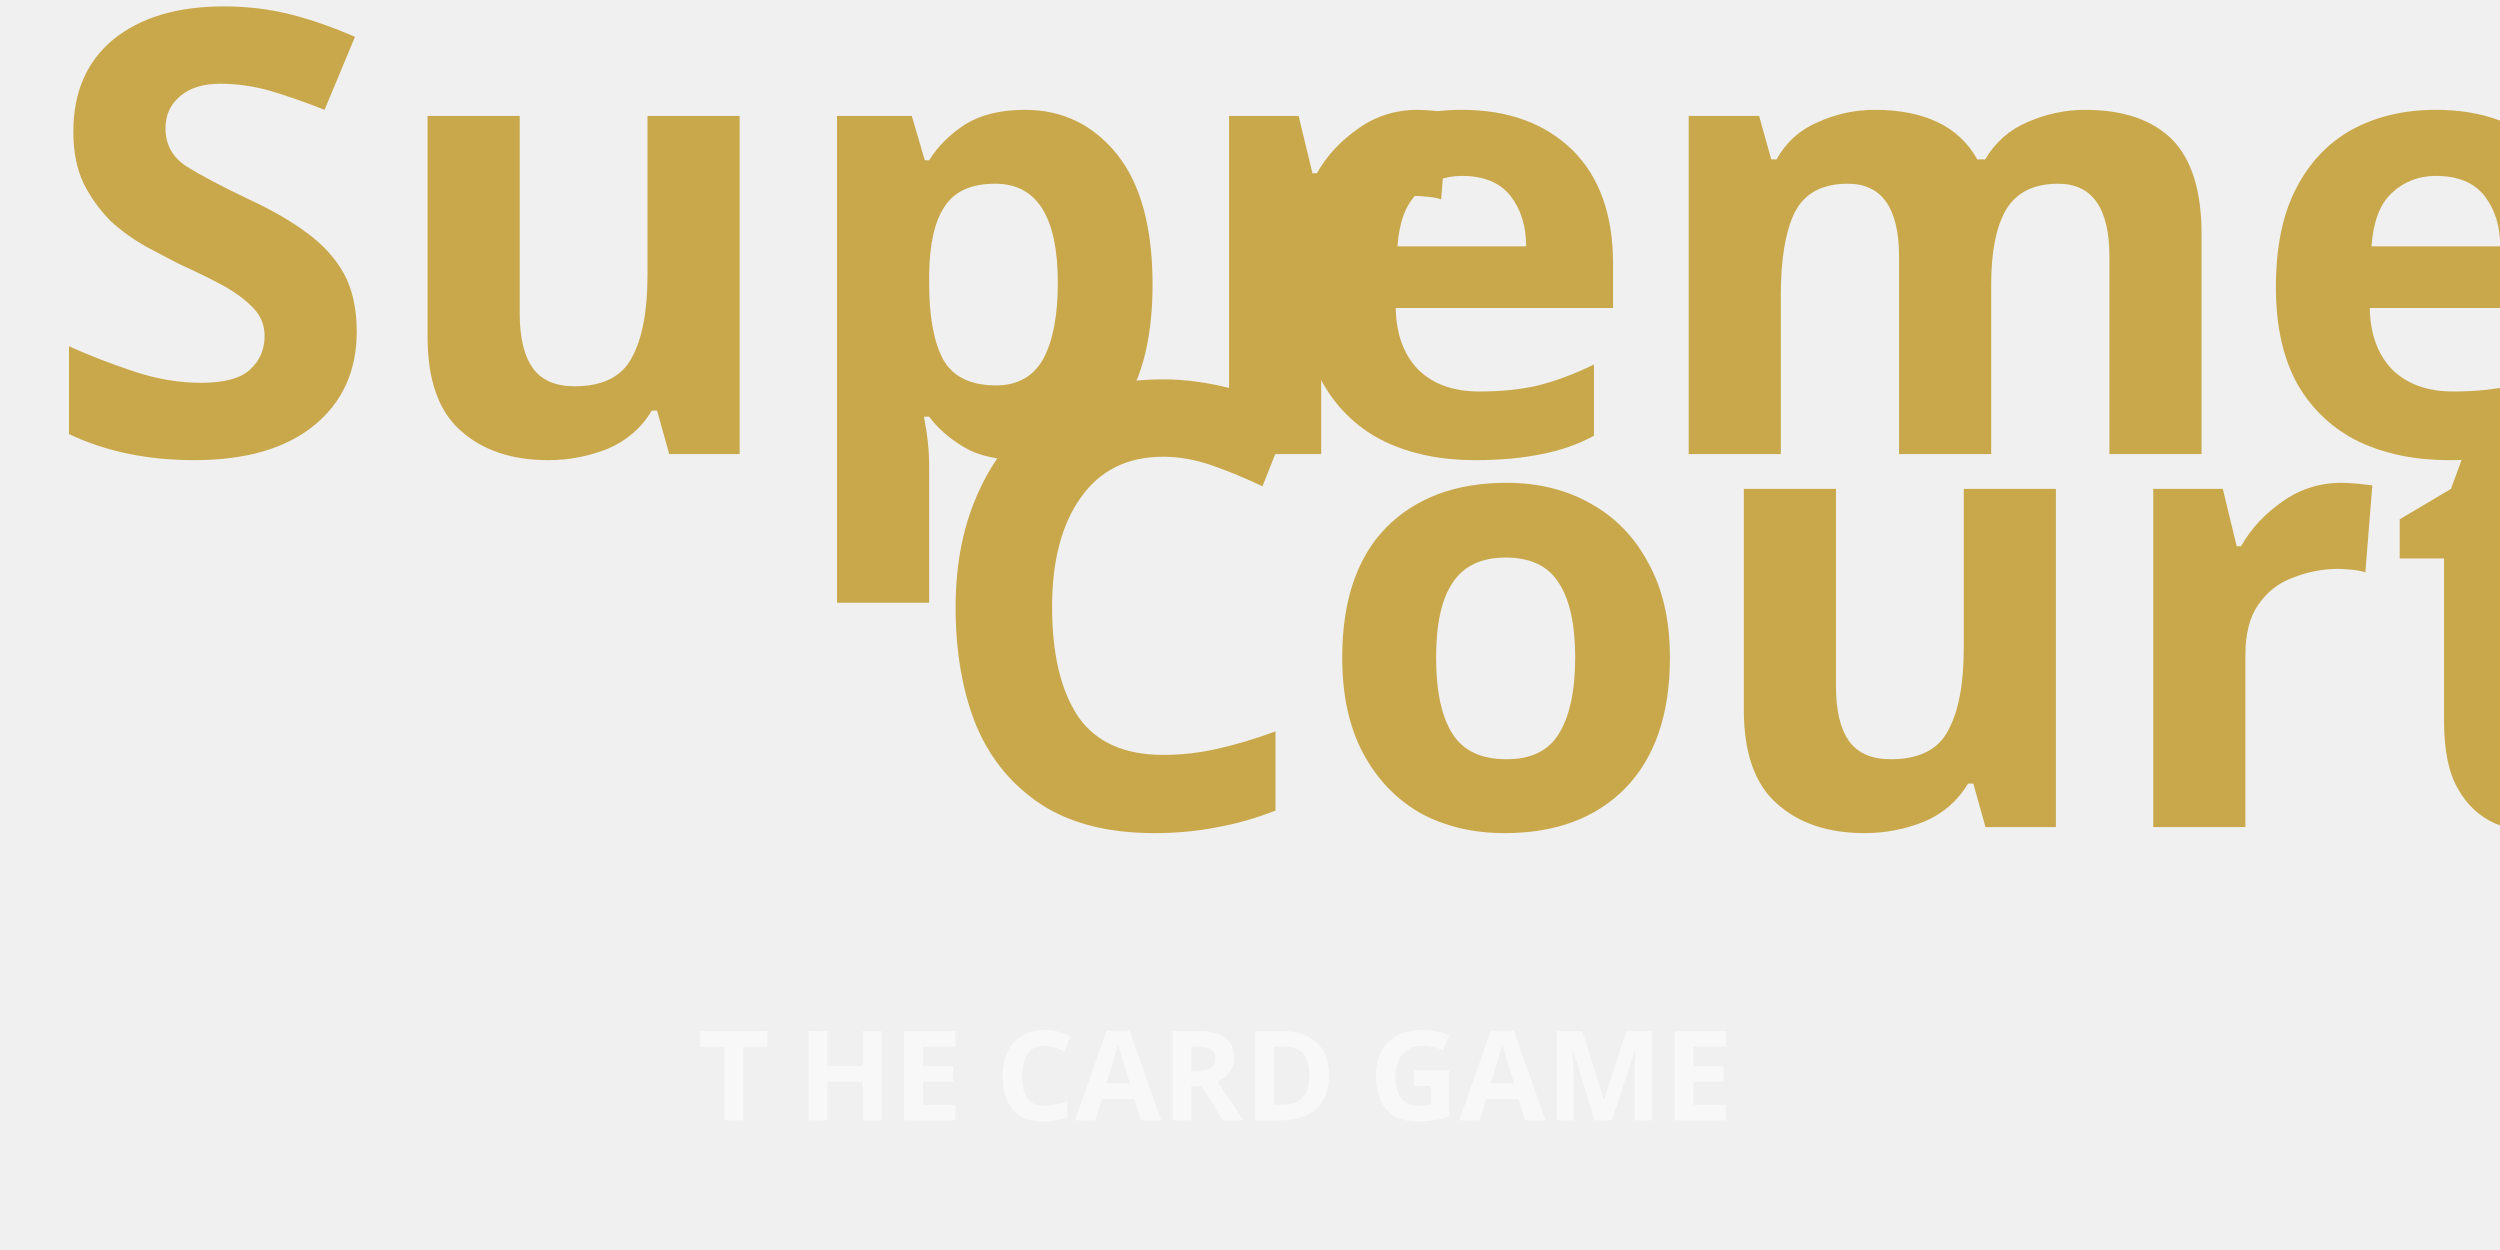
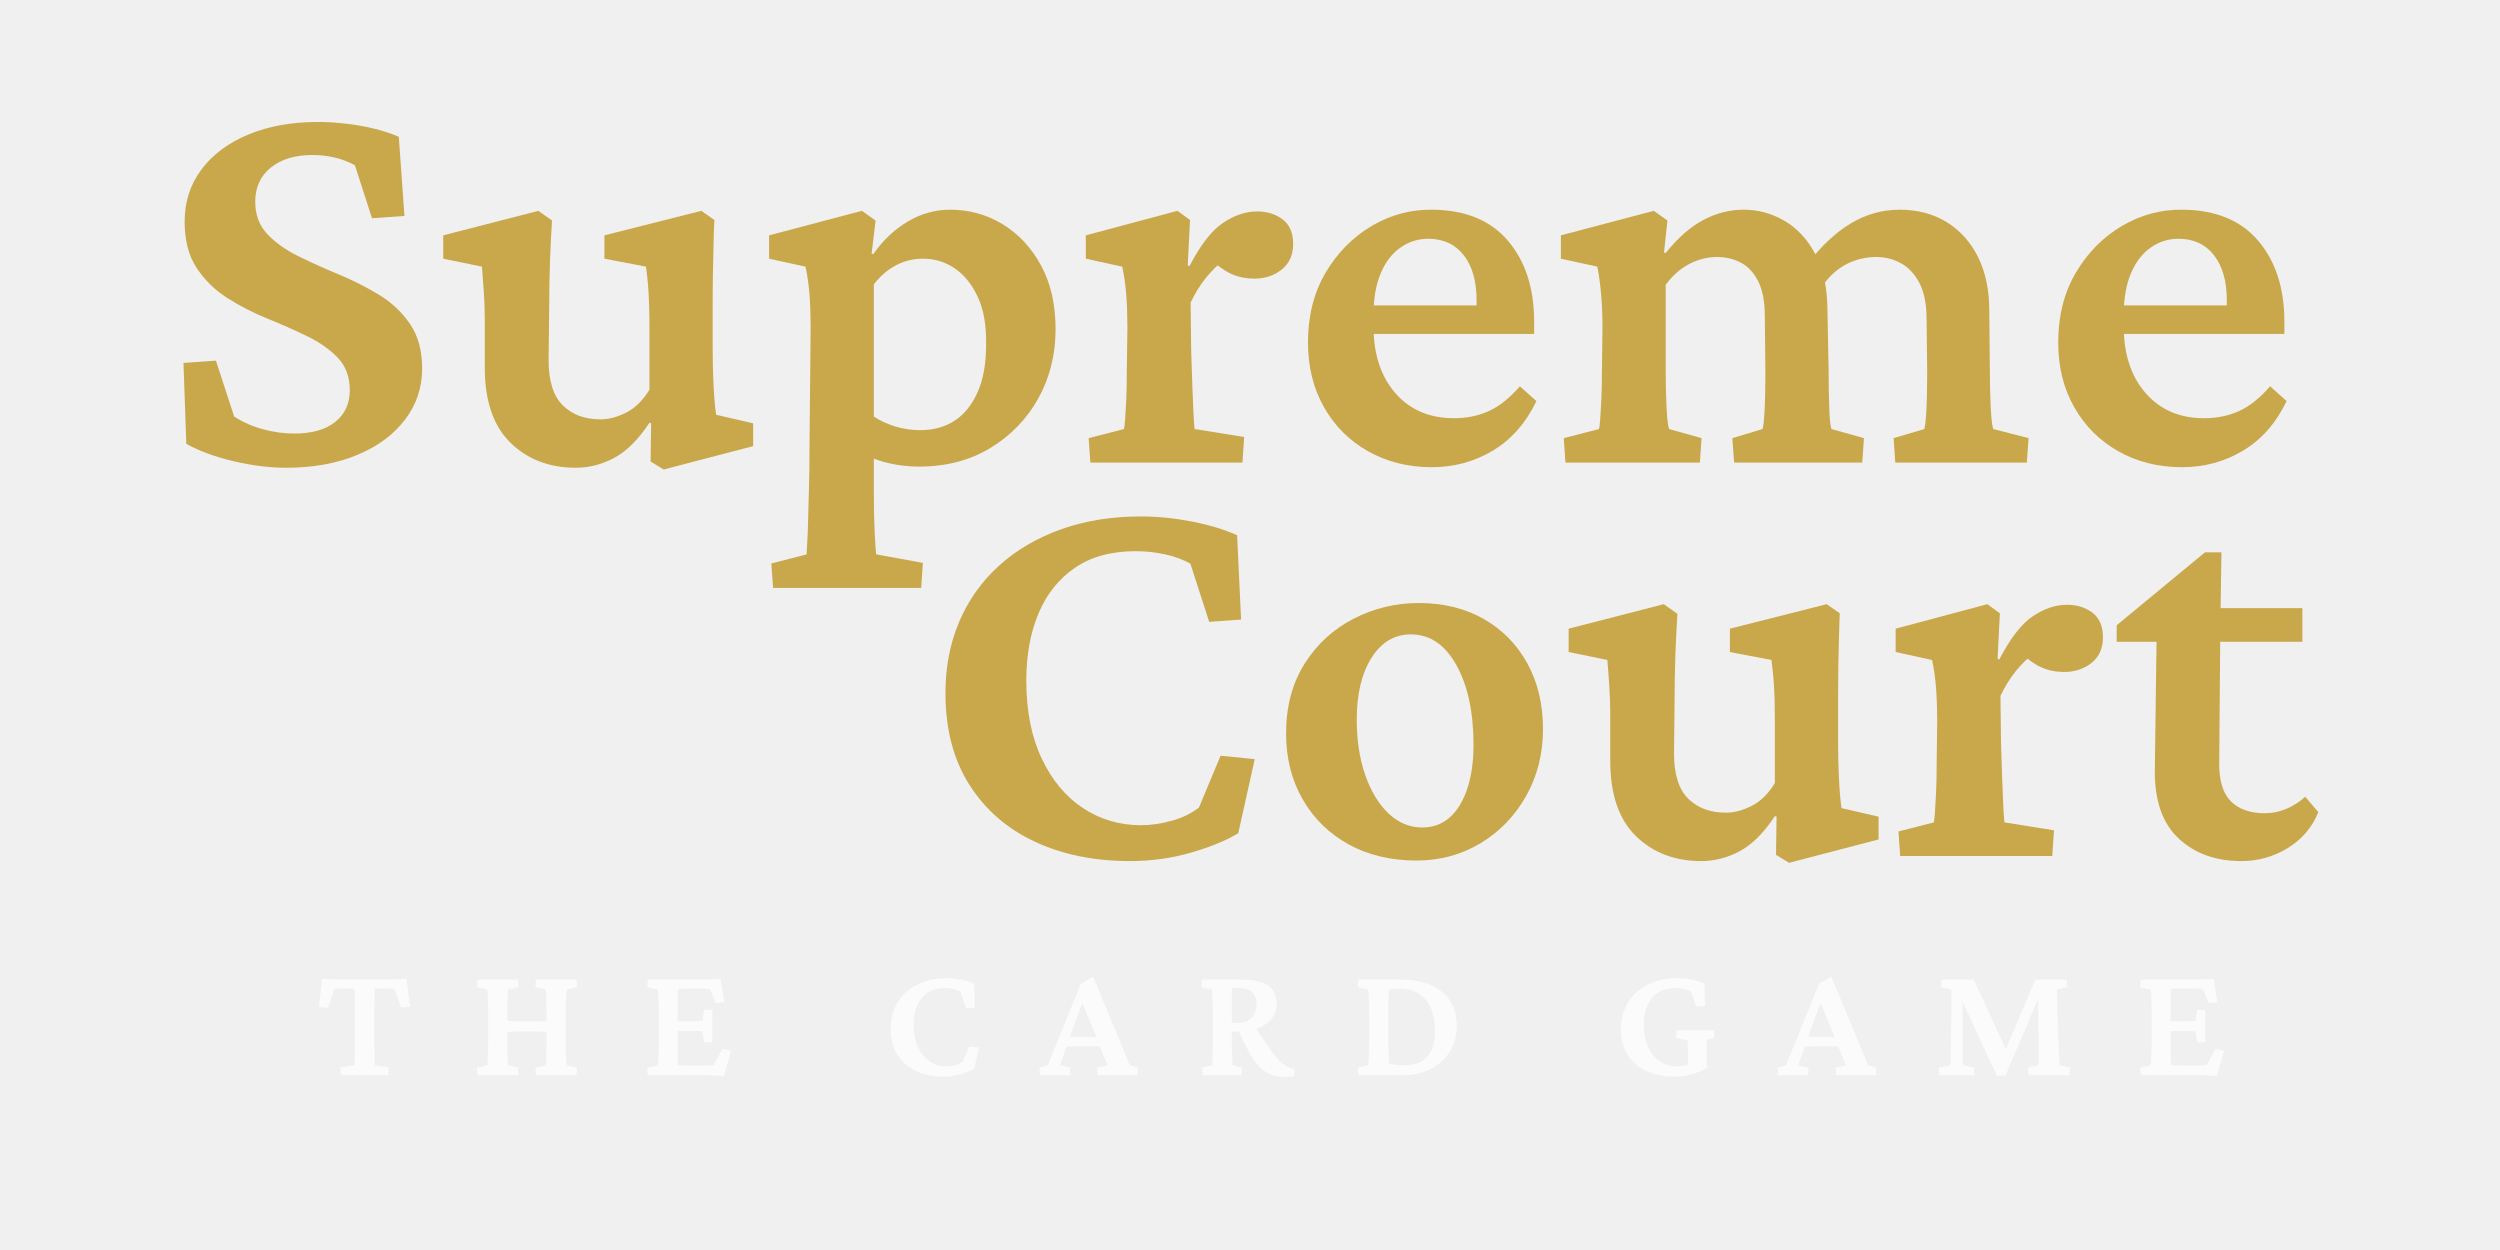
<svg xmlns="http://www.w3.org/2000/svg" width="100%" height="100%" viewBox="0 0 600 300" version="1.1" xml:space="preserve" style="fill-rule:evenodd;clip-rule:evenodd;stroke-linejoin:round;stroke-miterlimit:2;">
-   <g transform="matrix(13.3522,0,0,13.3522,-246.417,-133.971)">
-     <g transform="matrix(11.1313,0,0,11.1313,61.1291,18.1967)">
-         </g>
-     <text x="19.18px" y="18.197px" style="font-family:'CrimsonPro-Bold', 'Crimson Pro';font-weight:700;font-size:11.131px;fill:rgb(201,168,76);">Supr<tspan x="41.356px " y="18.197px ">e</tspan>me</text>
+   <g transform="matrix(13.0693,0,0,13.0693,2523.11,-2051.61)">
+     <path d="M-187.804,165.569C-188.104,165.569 -188.425,165.529 -188.767,165.449C-189.109,165.369 -189.398,165.262 -189.635,165.13L-189.687,163.644L-189.091,163.602L-188.756,164.628C-188.596,164.732 -188.418,164.811 -188.223,164.863C-188.028,164.915 -187.839,164.941 -187.658,164.941C-187.33,164.941 -187.077,164.87 -186.9,164.727C-186.722,164.584 -186.633,164.391 -186.633,164.146C-186.633,163.902 -186.706,163.704 -186.852,163.55C-186.999,163.397 -187.187,163.264 -187.417,163.153C-187.647,163.041 -187.892,162.933 -188.15,162.828C-188.408,162.724 -188.652,162.598 -188.882,162.452C-189.112,162.305 -189.3,162.12 -189.447,161.897C-189.593,161.674 -189.666,161.392 -189.666,161.05C-189.666,160.687 -189.564,160.368 -189.358,160.093C-189.152,159.817 -188.864,159.603 -188.495,159.449C-188.125,159.296 -187.7,159.219 -187.219,159.219C-187.051,159.219 -186.877,159.23 -186.696,159.251C-186.514,159.272 -186.34,159.303 -186.172,159.345C-186.005,159.387 -185.859,159.436 -185.733,159.491L-185.629,160.945L-186.225,160.987L-186.539,160.014C-186.769,159.889 -187.03,159.826 -187.323,159.826C-187.637,159.826 -187.89,159.903 -188.082,160.056C-188.273,160.21 -188.369,160.419 -188.369,160.684C-188.369,160.921 -188.296,161.118 -188.15,161.275C-188.003,161.432 -187.813,161.568 -187.579,161.683C-187.346,161.798 -187.098,161.91 -186.837,162.018C-186.575,162.126 -186.328,162.251 -186.094,162.394C-185.86,162.537 -185.67,162.717 -185.524,162.933C-185.377,163.149 -185.304,163.421 -185.304,163.749C-185.304,164.098 -185.409,164.41 -185.618,164.685C-185.827,164.961 -186.12,165.177 -186.497,165.334C-186.873,165.491 -187.309,165.569 -187.804,165.569Z" style="fill:rgb(201,168,76);fill-rule:nonzero;" />
+     <path d="M-179.906,164.596L-179.226,164.753L-179.226,165.172L-180.869,165.601L-181.109,165.454L-181.099,164.753L-181.13,164.743C-181.333,165.05 -181.547,165.264 -181.774,165.386C-182,165.508 -182.236,165.569 -182.48,165.569C-182.968,165.569 -183.369,165.416 -183.683,165.109C-183.997,164.802 -184.154,164.342 -184.154,163.728L-184.154,162.839C-184.154,162.699 -184.159,162.548 -184.169,162.384C-184.18,162.22 -184.192,162.051 -184.206,161.876L-184.917,161.73L-184.917,161.301L-183.17,160.851L-182.919,161.029C-182.933,161.238 -182.945,161.482 -182.956,161.761C-182.966,162.04 -182.971,162.326 -182.971,162.619L-182.982,163.592C-182.982,163.976 -182.895,164.253 -182.72,164.424C-182.546,164.595 -182.316,164.68 -182.03,164.68C-181.876,164.68 -181.718,164.638 -181.554,164.554C-181.39,164.471 -181.249,164.331 -181.13,164.136L-181.13,163.017C-181.13,162.87 -181.132,162.731 -181.136,162.598C-181.139,162.466 -181.146,162.338 -181.156,162.216C-181.167,162.094 -181.179,161.981 -181.193,161.876L-181.957,161.73L-181.957,161.301L-180.178,160.851L-179.938,161.019C-179.945,161.172 -179.95,161.325 -179.953,161.479C-179.957,161.632 -179.96,161.796 -179.964,161.971C-179.967,162.145 -179.969,162.34 -179.969,162.556L-179.969,163.362C-179.969,163.599 -179.964,163.827 -179.953,164.047C-179.943,164.267 -179.927,164.45 -179.906,164.596Z" style="fill:rgb(201,168,76);fill-rule:nonzero;" />
+     <path d="M-178.86,167.776L-178.892,167.327L-178.243,167.159C-178.243,167.124 -178.24,167.055 -178.233,166.95C-178.226,166.845 -178.22,166.709 -178.217,166.542C-178.213,166.375 -178.208,166.179 -178.201,165.956C-178.194,165.733 -178.191,165.485 -178.191,165.213L-178.17,162.975C-178.17,162.766 -178.177,162.57 -178.191,162.389C-178.205,162.208 -178.229,162.037 -178.264,161.876L-178.933,161.73L-178.933,161.301L-177.228,160.851L-176.977,161.029L-177.05,161.636L-177.019,161.646C-176.845,161.395 -176.636,161.196 -176.391,161.05C-176.147,160.904 -175.886,160.83 -175.607,160.83C-175.258,160.83 -174.937,160.919 -174.644,161.097C-174.352,161.275 -174.116,161.528 -173.938,161.855C-173.76,162.183 -173.672,162.574 -173.672,163.027C-173.672,163.487 -173.776,163.908 -173.985,164.288C-174.195,164.668 -174.488,164.973 -174.864,165.203C-175.241,165.433 -175.68,165.548 -176.182,165.548C-176.315,165.548 -176.454,165.536 -176.601,165.512C-176.747,165.487 -176.883,165.451 -177.009,165.402L-177.009,166.103C-177.009,166.347 -177.003,166.57 -176.993,166.772C-176.982,166.974 -176.974,167.103 -176.967,167.159L-176.109,167.316L-176.14,167.776L-178.86,167.776ZM-176.161,164.879C-175.917,164.879 -175.706,164.821 -175.528,164.706C-175.351,164.591 -175.209,164.417 -175.105,164.183C-175,163.949 -174.948,163.658 -174.948,163.31C-174.941,162.961 -174.991,162.67 -175.099,162.436C-175.208,162.202 -175.349,162.026 -175.523,161.908C-175.698,161.789 -175.893,161.73 -176.109,161.73C-176.283,161.73 -176.447,161.77 -176.601,161.85C-176.754,161.93 -176.89,162.047 -177.009,162.201L-177.009,164.628C-176.897,164.704 -176.766,164.765 -176.616,164.811C-176.466,164.856 -176.315,164.879 -176.161,164.879Z" style="fill:rgb(201,168,76);fill-rule:nonzero;" />
+     <path d="M-173.033,165.475L-173.065,165.025L-172.416,164.858C-172.409,164.83 -172.402,164.771 -172.395,164.68C-172.388,164.589 -172.381,164.469 -172.374,164.319C-172.367,164.169 -172.364,163.993 -172.364,163.791L-172.353,162.996C-172.353,162.78 -172.36,162.579 -172.374,162.394C-172.388,162.209 -172.413,162.037 -172.448,161.876L-173.117,161.73L-173.117,161.301L-171.433,160.851L-171.203,161.019L-171.245,161.855L-171.213,161.866C-171.011,161.475 -170.805,161.21 -170.596,161.071C-170.387,160.931 -170.178,160.862 -169.968,160.862C-169.787,160.862 -169.632,160.911 -169.503,161.008C-169.374,161.106 -169.309,161.256 -169.309,161.458C-169.309,161.66 -169.379,161.817 -169.519,161.929C-169.658,162.04 -169.825,162.096 -170.021,162.096C-170.174,162.096 -170.314,162.068 -170.439,162.012C-170.565,161.957 -170.697,161.862 -170.837,161.73L-170.586,161.761C-170.697,161.845 -170.805,161.951 -170.91,162.08C-171.014,162.209 -171.109,162.361 -171.192,162.535L-171.182,163.404C-171.175,163.634 -171.168,163.848 -171.161,164.047C-171.154,164.246 -171.147,164.417 -171.14,164.56C-171.133,164.703 -171.126,164.802 -171.119,164.858L-170.209,165.004L-170.24,165.475L-173.033,165.475Z" style="fill:rgb(201,168,76);fill-rule:nonzero;" />
+     <path d="M-166.767,165.559C-167.2,165.559 -167.588,165.461 -167.934,165.266C-168.279,165.071 -168.549,164.8 -168.744,164.455C-168.94,164.11 -169.037,163.714 -169.037,163.268C-169.037,162.78 -168.929,162.352 -168.713,161.986C-168.497,161.62 -168.214,161.334 -167.866,161.128C-167.517,160.923 -167.144,160.823 -166.746,160.83C-166.14,160.837 -165.678,161.029 -165.36,161.406C-165.043,161.782 -164.884,162.274 -164.884,162.881L-164.884,163.111L-167.981,163.111L-167.981,162.588L-165.794,162.588L-165.941,162.807L-165.941,162.494C-165.941,162.145 -166.019,161.869 -166.176,161.667C-166.333,161.465 -166.551,161.364 -166.83,161.364C-167.011,161.364 -167.179,161.416 -167.332,161.521C-167.486,161.625 -167.608,161.782 -167.698,161.991C-167.789,162.201 -167.834,162.462 -167.834,162.776L-167.834,162.964C-167.834,163.48 -167.7,163.892 -167.432,164.199C-167.163,164.506 -166.806,164.659 -166.359,164.659C-166.122,164.659 -165.908,164.615 -165.716,164.528C-165.524,164.441 -165.334,164.289 -165.146,164.073L-164.842,164.345C-165.038,164.75 -165.304,165.053 -165.643,165.255C-165.981,165.458 -166.356,165.559 -166.767,165.559Z" style="fill:rgb(201,168,76);fill-rule:nonzero;" />
+     <path d="M-164.309,165.475L-164.34,165.025L-163.692,164.858C-163.685,164.83 -163.678,164.771 -163.671,164.68C-163.664,164.589 -163.657,164.469 -163.65,164.319C-163.643,164.169 -163.639,163.993 -163.639,163.791L-163.629,162.996C-163.629,162.856 -163.632,162.722 -163.639,162.593C-163.646,162.464 -163.657,162.338 -163.671,162.216C-163.685,162.094 -163.702,161.981 -163.723,161.876L-164.393,161.73L-164.393,161.301L-162.687,160.851L-162.436,161.029L-162.499,161.615L-162.468,161.625C-162.245,161.346 -162.014,161.144 -161.777,161.019C-161.54,160.893 -161.293,160.83 -161.035,160.83C-160.77,160.83 -160.52,160.898 -160.287,161.034C-160.053,161.17 -159.863,161.376 -159.717,161.651C-159.57,161.927 -159.497,162.277 -159.497,162.703L-159.476,163.791C-159.476,164.028 -159.472,164.249 -159.465,164.455C-159.459,164.661 -159.445,164.795 -159.424,164.858L-158.827,165.025L-158.859,165.475L-161.212,165.475L-161.244,165.025L-160.689,164.858C-160.675,164.802 -160.665,164.722 -160.658,164.617C-160.651,164.513 -160.646,164.391 -160.642,164.251C-160.639,164.112 -160.637,163.969 -160.637,163.822L-160.648,162.787C-160.648,162.522 -160.688,162.309 -160.768,162.148C-160.848,161.988 -160.954,161.873 -161.087,161.803C-161.219,161.733 -161.366,161.699 -161.526,161.699C-161.701,161.699 -161.872,161.742 -162.039,161.829C-162.206,161.917 -162.349,162.044 -162.468,162.211L-162.468,163.759C-162.468,164.017 -162.463,164.251 -162.452,164.46C-162.442,164.67 -162.426,164.802 -162.405,164.858L-161.809,165.025L-161.84,165.475L-164.309,165.475ZM-158.252,165.475L-158.283,165.025L-157.718,164.858C-157.705,164.802 -157.694,164.722 -157.687,164.617C-157.68,164.513 -157.675,164.391 -157.671,164.251C-157.668,164.112 -157.666,163.969 -157.666,163.822L-157.677,162.849C-157.677,162.57 -157.72,162.347 -157.807,162.18C-157.895,162.012 -158.008,161.89 -158.147,161.814C-158.287,161.737 -158.437,161.699 -158.597,161.699C-158.792,161.699 -158.976,161.742 -159.146,161.829C-159.317,161.917 -159.465,162.051 -159.591,162.232L-159.853,161.814C-159.608,161.493 -159.347,161.249 -159.068,161.081C-158.789,160.914 -158.489,160.83 -158.168,160.83C-157.841,160.83 -157.553,160.907 -157.305,161.06C-157.058,161.214 -156.866,161.428 -156.73,161.704C-156.594,161.979 -156.526,162.305 -156.526,162.682L-156.515,163.791C-156.515,164.028 -156.51,164.249 -156.5,164.455C-156.489,164.661 -156.474,164.795 -156.453,164.858L-155.804,165.025L-155.836,165.475L-158.252,165.475Z" style="fill:rgb(201,168,76);fill-rule:nonzero;" />
+     <path d="M-152.99,165.559C-153.422,165.559 -153.811,165.461 -154.157,165.266C-154.502,165.071 -154.772,164.8 -154.967,164.455C-155.163,164.11 -155.26,163.714 -155.26,163.268C-155.26,162.78 -155.152,162.352 -154.936,161.986C-154.72,161.62 -154.437,161.334 -154.089,161.128C-153.74,160.923 -153.367,160.823 -152.969,160.83C-152.362,160.837 -151.9,161.029 -151.583,161.406C-151.266,161.782 -151.107,162.274 -151.107,162.881L-151.107,163.111L-154.204,163.111L-154.204,162.588L-152.017,162.588L-152.164,162.807L-152.164,162.494C-152.164,162.145 -152.242,161.869 -152.399,161.667C-152.556,161.465 -152.774,161.364 -153.053,161.364C-153.234,161.364 -153.402,161.416 -153.555,161.521C-153.708,161.625 -153.83,161.782 -153.921,161.991C-154.012,162.201 -154.057,162.462 -154.057,162.776L-154.057,162.964C-154.057,163.48 -153.923,163.892 -153.654,164.199C-153.386,164.506 -153.028,164.659 -152.582,164.659C-152.345,164.659 -152.131,164.615 -151.939,164.528C-151.747,164.441 -151.557,164.289 -151.369,164.073L-151.065,164.345C-151.261,164.75 -151.527,165.053 -151.866,165.255C-152.204,165.458 -152.579,165.559 -152.99,165.559Z" style="fill:rgb(201,168,76);fill-rule:nonzero;" />
  </g>
-   <g transform="matrix(13.3522,0,0,13.3522,-35.2996,-44.457)">
-     <g transform="matrix(11.1313,0,0,11.1313,46.4649,18.1967)">
-         </g>
-     <text x="19.18px" y="18.197px" style="font-family:'CrimsonPro-Bold', 'Crimson Pro';font-weight:700;font-size:11.131px;fill:rgb(201,168,76);">Court</text>
+   <g transform="matrix(13.0693,0,0,13.0693,2706.26,-1957.21)">
+     <path d="M-186.319,165.569C-186.974,165.569 -187.557,165.451 -188.066,165.213C-188.575,164.976 -188.976,164.628 -189.269,164.167C-189.562,163.707 -189.708,163.146 -189.708,162.483C-189.708,162.002 -189.623,161.563 -189.452,161.165C-189.281,160.768 -189.037,160.426 -188.72,160.14C-188.402,159.854 -188.024,159.633 -187.585,159.476C-187.145,159.319 -186.657,159.24 -186.12,159.24C-185.813,159.24 -185.499,159.272 -185.179,159.334C-184.858,159.397 -184.582,159.481 -184.352,159.585L-184.279,161.134L-184.865,161.176L-185.21,160.108C-185.343,160.032 -185.498,159.974 -185.676,159.936C-185.853,159.898 -186.033,159.878 -186.214,159.878C-186.661,159.878 -187.032,159.979 -187.328,160.182C-187.625,160.384 -187.848,160.663 -187.998,161.019C-188.148,161.374 -188.223,161.786 -188.223,162.253C-188.223,162.811 -188.129,163.289 -187.94,163.686C-187.752,164.084 -187.499,164.387 -187.182,164.596C-186.865,164.805 -186.511,164.91 -186.12,164.91C-185.932,164.91 -185.74,164.882 -185.545,164.826C-185.35,164.771 -185.186,164.69 -185.053,164.586L-184.656,163.634L-184.028,163.697L-184.331,165.057C-184.548,165.189 -184.835,165.308 -185.194,165.412C-185.554,165.517 -185.928,165.569 -186.319,165.569Z" style="fill:rgb(201,168,76);fill-rule:nonzero;" />
+     <path d="M-181.057,165.559C-181.531,165.559 -181.948,165.459 -182.307,165.261C-182.666,165.062 -182.947,164.786 -183.149,164.434C-183.351,164.082 -183.453,163.679 -183.453,163.226C-183.453,162.731 -183.339,162.304 -183.113,161.944C-182.886,161.585 -182.586,161.31 -182.213,161.118C-181.84,160.926 -181.441,160.83 -181.015,160.83C-180.562,160.83 -180.164,160.928 -179.823,161.123C-179.481,161.318 -179.214,161.59 -179.022,161.939C-178.831,162.288 -178.735,162.689 -178.735,163.142C-178.735,163.596 -178.838,164.005 -179.043,164.371C-179.249,164.737 -179.528,165.027 -179.88,165.24C-180.232,165.452 -180.625,165.559 -181.057,165.559ZM-180.952,164.952C-180.757,164.952 -180.59,164.891 -180.45,164.769C-180.311,164.647 -180.203,164.471 -180.126,164.241C-180.049,164.01 -180.011,163.742 -180.011,163.435C-180.011,162.835 -180.116,162.347 -180.325,161.971C-180.534,161.594 -180.813,161.406 -181.162,161.406C-181.462,161.406 -181.702,161.549 -181.883,161.835C-182.065,162.12 -182.155,162.501 -182.155,162.975C-182.155,163.351 -182.103,163.69 -181.999,163.99C-181.894,164.289 -181.751,164.525 -181.57,164.696C-181.388,164.867 -181.183,164.952 -180.952,164.952Z" style="fill:rgb(201,168,76);fill-rule:nonzero;" />
+     <path d="M-173.253,164.596L-172.573,164.753L-172.573,165.172L-174.216,165.601L-174.456,165.454L-174.446,164.753L-174.477,164.743C-174.679,165.05 -174.894,165.264 -175.12,165.386C-175.347,165.508 -175.582,165.569 -175.827,165.569C-176.315,165.569 -176.716,165.416 -177.03,165.109C-177.343,164.802 -177.5,164.342 -177.5,163.728L-177.5,162.839C-177.5,162.699 -177.506,162.548 -177.516,162.384C-177.526,162.22 -177.539,162.051 -177.553,161.876L-178.264,161.73L-178.264,161.301L-176.517,160.851L-176.266,161.029C-176.28,161.238 -176.292,161.482 -176.303,161.761C-176.313,162.04 -176.318,162.326 -176.318,162.619L-176.329,163.592C-176.329,163.976 -176.241,164.253 -176.067,164.424C-175.893,164.595 -175.663,164.68 -175.377,164.68C-175.223,164.68 -175.065,164.638 -174.901,164.554C-174.737,164.471 -174.596,164.331 -174.477,164.136L-174.477,163.017C-174.477,162.87 -174.479,162.731 -174.482,162.598C-174.486,162.466 -174.493,162.338 -174.503,162.216C-174.514,162.094 -174.526,161.981 -174.54,161.876L-175.303,161.73L-175.303,161.301L-173.525,160.851L-173.285,161.019C-173.291,161.172 -173.297,161.325 -173.3,161.479C-173.304,161.632 -173.307,161.796 -173.311,161.971C-173.314,162.145 -173.316,162.34 -173.316,162.556L-173.316,163.362C-173.316,163.599 -173.311,163.827 -173.3,164.047C-173.29,164.267 -173.274,164.45 -173.253,164.596Z" style="fill:rgb(201,168,76);fill-rule:nonzero;" />
+     <path d="M-172.176,165.475L-172.207,165.025L-171.558,164.858C-171.551,164.83 -171.544,164.771 -171.538,164.68C-171.531,164.589 -171.524,164.469 -171.517,164.319C-171.51,164.169 -171.506,163.993 -171.506,163.791L-171.496,162.996C-171.496,162.78 -171.503,162.579 -171.517,162.394C-171.531,162.209 -171.555,162.037 -171.59,161.876L-172.259,161.73L-172.259,161.301L-170.575,160.851L-170.345,161.019L-170.387,161.855L-170.355,161.866C-170.153,161.475 -169.947,161.21 -169.738,161.071C-169.529,160.931 -169.32,160.862 -169.111,160.862C-168.929,160.862 -168.774,160.911 -168.645,161.008C-168.516,161.106 -168.452,161.256 -168.452,161.458C-168.452,161.66 -168.521,161.817 -168.661,161.929C-168.8,162.04 -168.968,162.096 -169.163,162.096C-169.316,162.096 -169.456,162.068 -169.581,162.012C-169.707,161.957 -169.839,161.862 -169.979,161.73L-169.728,161.761C-169.839,161.845 -169.947,161.951 -170.052,162.08C-170.157,162.209 -170.251,162.361 -170.334,162.535L-170.324,163.404C-170.317,163.634 -170.31,163.848 -170.303,164.047C-170.296,164.246 -170.289,164.417 -170.282,164.56C-170.275,164.703 -170.268,164.802 -170.261,164.858L-169.351,165.004L-169.383,165.475L-172.176,165.475Z" style="fill:rgb(201,168,76);fill-rule:nonzero;" />
+     <path d="M-164.497,164.67C-164.609,164.948 -164.795,165.168 -165.057,165.329C-165.318,165.489 -165.603,165.569 -165.909,165.569C-166.377,165.569 -166.759,165.433 -167.055,165.161C-167.351,164.889 -167.5,164.478 -167.5,163.927L-167.468,161.542L-168.2,161.542L-168.2,161.238L-166.579,159.899L-166.276,159.899L-166.297,161.28L-166.317,163.791C-166.317,164.105 -166.244,164.333 -166.098,164.476C-165.951,164.619 -165.746,164.69 -165.481,164.69C-165.341,164.69 -165.207,164.663 -165.078,164.607C-164.949,164.551 -164.835,164.478 -164.738,164.387L-164.497,164.67ZM-166.841,161.542L-166.841,160.924L-164.79,160.924L-164.79,161.542L-166.841,161.542Z" style="fill:rgb(201,168,76);fill-rule:nonzero;" />
  </g>
-   <g transform="matrix(1,0,0,1,12,112)">
-     <g transform="matrix(30,0,0,30,449.744,156.885)">
-         </g>
-     <text x="155.41px" y="156.885px" style="font-family:'CrimsonPro-Bold', 'Crimson Pro';font-weight:700;font-size:30px;fill:white;fill-opacity:0.5;">T<tspan x="179.34px 205.906px 228.957px 240.728px 264.804px 288.646px 312.927px 339.64px 351.412px 376.748px 400.59px 432.693px " y="156.885px 156.885px 156.885px 156.885px 156.885px 156.885px 156.885px 156.885px 156.885px 156.885px 156.885px 156.885px ">HE CARD GAME</tspan>
-     </text>
+   <g transform="matrix(0.447321,0,0,0.447321,33.8095,143.133)">
+     <path d="M142.466,205.185L144.474,220.205L139.584,220.641L136.091,210.686C135.451,210.57 134.825,210.497 134.214,210.468C133.602,210.439 132.977,210.424 132.336,210.424L127.315,210.424C126.529,210.424 125.903,210.482 125.438,210.599C125.438,211.006 125.423,212.083 125.394,213.83C125.365,215.576 125.336,217.658 125.307,220.074C125.277,222.49 125.263,224.92 125.263,227.365L125.263,236.709C125.263,240.086 125.292,243.113 125.35,245.791C125.408,248.469 125.467,250.39 125.525,251.554L133.035,252.69L132.773,256.881L107.274,256.881L107.012,252.69L114.522,251.554C114.58,250.39 114.638,248.469 114.696,245.791C114.755,243.113 114.784,240.086 114.784,236.709L114.784,227.365C114.784,224.92 114.769,222.49 114.74,220.074C114.711,217.658 114.696,215.576 114.696,213.83C114.696,212.083 114.667,211.006 114.609,210.599C114.143,210.482 113.532,210.424 112.775,210.424L107.623,210.424C106.983,210.424 106.342,210.439 105.702,210.468C105.062,210.497 104.421,210.57 103.781,210.686L100.375,220.816L95.485,220.292L97.319,205.185C97.959,205.243 98.745,205.286 99.677,205.316C100.608,205.345 101.598,205.388 102.646,205.447C103.693,205.505 104.712,205.548 105.702,205.578C106.692,205.607 107.565,205.621 108.322,205.621L131.463,205.621C132.22,205.621 133.093,205.607 134.083,205.578C135.072,205.548 136.091,205.505 137.139,205.447C138.187,205.388 139.177,205.345 140.108,205.316C141.04,205.286 141.826,205.243 142.466,205.185Z" style="fill:white;fill-opacity:0.7;fill-rule:nonzero;" />
+     <path d="M211.925,256.881L211.663,252.864L217.077,251.554C217.193,251.263 217.295,250.536 217.383,249.371C217.47,248.207 217.528,246.679 217.557,244.787C217.586,242.895 217.601,240.726 217.601,238.281L217.601,224.309C217.601,221.747 217.586,219.521 217.557,217.628C217.528,215.736 217.47,214.208 217.383,213.044C217.295,211.88 217.193,211.181 217.077,210.948L211.663,209.638L211.925,205.621L233.756,205.621L234.018,209.638L228.604,210.948C228.487,211.181 228.386,211.909 228.298,213.131C228.211,214.354 228.138,215.926 228.08,217.847C228.022,219.768 227.993,221.922 227.993,224.309L227.993,238.281C227.993,240.551 228.022,242.647 228.08,244.568C228.138,246.49 228.211,248.061 228.298,249.284C228.386,250.506 228.487,251.263 228.604,251.554L234.018,252.864L233.756,256.881L211.925,256.881ZM180.575,256.881L180.313,252.864L185.814,251.554C185.931,251.263 186.018,250.536 186.076,249.371C186.135,248.207 186.193,246.664 186.251,244.743C186.309,242.822 186.338,240.668 186.338,238.281L186.338,224.309C186.338,221.806 186.309,219.593 186.251,217.672C186.193,215.751 186.135,214.194 186.076,213C186.018,211.807 185.931,211.123 185.814,210.948L180.313,209.638L180.575,205.621L202.319,205.621L202.581,209.638L197.167,210.948C197.05,211.181 196.948,211.88 196.861,213.044C196.774,214.208 196.715,215.736 196.686,217.628C196.657,219.521 196.643,221.747 196.643,224.309L196.643,238.281C196.643,240.726 196.657,242.895 196.686,244.787C196.715,246.679 196.774,248.207 196.861,249.371C196.948,250.536 197.05,251.263 197.167,251.554L202.581,252.864L202.319,256.881L180.575,256.881ZM195.071,233.74L195.071,227.54C196.352,227.715 197.967,227.831 199.917,227.889C201.868,227.947 204.298,227.977 207.209,227.977C210.12,227.977 212.521,227.947 214.413,227.889C216.305,227.831 217.892,227.715 219.173,227.54L219.173,233.74C217.95,233.624 216.407,233.536 214.544,233.478C212.681,233.42 210.236,233.391 207.209,233.391C204.124,233.391 201.635,233.42 199.743,233.478C197.851,233.536 196.293,233.624 195.071,233.74Z" style="fill:white;fill-opacity:0.7;fill-rule:nonzero;" />
+     <path d="M312.821,257.405C311.249,257.231 309.458,257.1 307.45,257.012C305.442,256.925 303.622,256.881 301.992,256.881L271.952,256.881L271.69,252.864L277.192,251.554C277.308,251.263 277.41,250.536 277.497,249.371C277.585,248.207 277.657,246.679 277.716,244.787C277.774,242.895 277.803,240.726 277.803,238.281L277.803,224.309C277.803,221.806 277.774,219.593 277.716,217.672C277.657,215.751 277.585,214.208 277.497,213.044C277.41,211.88 277.308,211.181 277.192,210.948L271.69,209.638L271.952,205.621L299.285,205.621C300.333,205.621 301.57,205.607 302.996,205.578C304.423,205.548 305.849,205.49 307.275,205.403C308.702,205.316 309.939,205.243 310.987,205.185L313.082,217.672L308.454,218.283L305.311,210.773C304.612,210.657 303.972,210.57 303.389,210.511C302.807,210.453 302.167,210.424 301.468,210.424L293.784,210.424C292.677,210.424 291.644,210.439 290.684,210.468C289.723,210.497 288.893,210.57 288.195,210.686C288.195,211.035 288.18,211.705 288.151,212.695C288.122,213.684 288.093,214.907 288.064,216.362C288.035,217.818 288.02,219.419 288.02,221.165L288.02,241.25C288.02,242.88 288.035,244.379 288.064,245.747C288.093,247.115 288.122,248.28 288.151,249.24C288.18,250.201 288.195,250.914 288.195,251.38C289.184,251.496 290.203,251.584 291.251,251.642C292.299,251.7 293.609,251.729 295.181,251.729L301.119,251.729C302.516,251.729 303.593,251.714 304.35,251.685C305.107,251.656 305.689,251.613 306.096,251.554C306.504,251.496 306.911,251.438 307.319,251.38L312.035,242.822L316.663,243.695L312.821,257.405ZM302.167,239.242L301.294,233.391C300.886,233.332 300.275,233.274 299.46,233.216C298.645,233.158 297.684,233.129 296.578,233.129L291.338,233.129C290.407,233.129 289.49,233.158 288.588,233.216C287.685,233.274 286.914,233.332 286.274,233.391L286.274,227.715C286.914,227.773 287.685,227.816 288.588,227.846C289.49,227.875 290.407,227.889 291.338,227.889L296.578,227.889C297.684,227.889 298.645,227.875 299.46,227.846C300.275,227.816 300.886,227.802 301.294,227.802L302.167,221.864L306.62,221.864L306.62,239.242L302.167,239.242Z" style="fill:white;fill-opacity:0.7;fill-rule:nonzero;" />
+     <path d="M430.518,257.667C425.045,257.667 420.184,256.677 415.934,254.698C411.685,252.719 408.337,249.808 405.892,245.966C403.447,242.123 402.224,237.437 402.224,231.906C402.224,227.889 402.937,224.222 404.364,220.903C405.79,217.585 407.828,214.732 410.477,212.345C413.125,209.958 416.284,208.11 419.951,206.8C423.619,205.49 427.694,204.835 432.177,204.835C434.739,204.835 437.358,205.097 440.036,205.621C442.714,206.145 445.014,206.844 446.935,207.717L447.546,220.641L442.656,220.99L439.774,212.083C438.668,211.443 437.373,210.963 435.888,210.642C434.404,210.322 432.905,210.162 431.391,210.162C427.665,210.162 424.565,211.006 422.091,212.695C419.617,214.383 417.754,216.712 416.502,219.681C415.25,222.65 414.625,226.084 414.625,229.985C414.625,234.642 415.41,238.63 416.982,241.949C418.554,245.267 420.665,247.799 423.313,249.546C425.962,251.292 428.917,252.166 432.177,252.166C433.749,252.166 435.35,251.933 436.98,251.467C438.61,251.001 439.978,250.332 441.084,249.459L444.403,241.512L449.642,242.036L447.11,253.388C445.305,254.494 442.903,255.484 439.905,256.357C436.907,257.231 433.778,257.667 430.518,257.667Z" style="fill:white;fill-opacity:0.7;fill-rule:nonzero;" />
+     <path d="M482.337,256.881L482.075,252.864L486.528,251.554L504.343,207.804L510.892,204.049L530.628,251.554L535.081,252.864L534.819,256.881L513.425,256.881L513.163,252.864L518.664,251.554L513.774,239.678L512.813,236.796L503.819,215.14L506.177,215.227L498.317,236.622L497.444,239.242L493.165,251.554L498.667,252.864L498.405,256.881L482.337,256.881ZM495.61,241.599L495.61,236.098C496.716,236.156 498.07,236.229 499.671,236.316C501.272,236.403 503.324,236.447 505.827,236.447C508.272,236.447 510.325,236.403 511.984,236.316C513.643,236.229 514.996,236.156 516.044,236.098L516.044,241.512C514.647,241.512 513.119,241.483 511.46,241.425C509.801,241.366 507.923,241.337 505.827,241.337C503.731,241.337 501.869,241.366 500.238,241.425C498.608,241.483 497.066,241.541 495.61,241.599Z" style="fill:white;fill-opacity:0.7;fill-rule:nonzero;" />
+     <path d="M569.61,256.881L569.348,252.864L574.849,251.467C574.849,251.118 574.864,250.463 574.893,249.502C574.922,248.542 574.951,247.421 574.98,246.14C575.009,244.859 575.039,243.535 575.068,242.167C575.097,240.799 575.111,239.503 575.111,238.281L575.111,224.309C575.111,221.806 575.082,219.593 575.024,217.672C574.966,215.751 574.893,214.208 574.806,213.044C574.718,211.88 574.616,211.181 574.5,210.948L568.999,209.638L569.26,205.621L590.743,205.621C597.03,205.621 601.716,206.684 604.802,208.809C607.887,210.933 609.43,214.208 609.43,218.633C609.43,221.485 608.586,224.032 606.898,226.274C605.209,228.515 602.881,230.276 599.912,231.557C596.943,232.838 593.537,233.478 589.695,233.478L584.368,233.478L584.368,228.85L588.385,228.85C591.47,228.85 593.944,227.947 595.807,226.143C597.67,224.338 598.602,221.922 598.602,218.895C598.602,216.042 597.816,213.873 596.244,212.389C594.672,210.904 592.402,210.162 589.433,210.162L585.503,210.162C585.445,210.337 585.401,210.744 585.372,211.385C585.343,212.025 585.328,212.898 585.328,214.004L585.328,238.281C585.328,240.144 585.343,241.978 585.372,243.782C585.401,245.587 585.459,247.174 585.547,248.542C585.634,249.91 585.707,250.885 585.765,251.467L590.743,252.864L590.481,256.881L569.61,256.881ZM613.796,257.842C610.769,257.842 608.077,257.332 605.719,256.314C603.361,255.295 601.207,253.679 599.257,251.467C597.307,249.255 595.429,246.373 593.624,242.822L588.385,232.081L596.943,230.072L606.985,244.394C608.382,246.315 609.692,247.901 610.915,249.153C612.137,250.405 613.389,251.38 614.67,252.078C615.951,252.777 617.319,253.301 618.774,253.65L618.687,257.405C617.872,257.58 617.057,257.696 616.242,257.755C615.427,257.813 614.612,257.842 613.796,257.842Z" style="fill:white;fill-opacity:0.7;fill-rule:nonzero;" />
+     <path d="M653.128,205.621L676.269,205.621C685.642,205.621 692.948,207.819 698.188,212.214C703.427,216.61 706.047,222.737 706.047,230.596C706.047,235.719 704.81,240.26 702.336,244.219C699.862,248.178 696.456,251.278 692.119,253.519C687.782,255.761 682.819,256.881 677.23,256.881L653.128,256.881L652.866,252.864L658.367,251.554C658.542,251.089 658.688,249.604 658.804,247.101C658.92,244.597 658.979,241.658 658.979,238.281L658.979,224.309C658.979,220.699 658.92,217.658 658.804,215.183C658.688,212.709 658.542,211.297 658.367,210.948L652.866,209.638L653.128,205.621ZM669.458,211.035C669.458,211.501 669.443,212.258 669.414,213.306C669.385,214.354 669.356,215.766 669.327,217.541C669.298,219.317 669.283,221.573 669.283,224.309L669.283,238.281C669.283,239.853 669.298,241.454 669.327,243.084C669.356,244.714 669.414,246.198 669.501,247.537C669.589,248.876 669.661,249.953 669.72,250.768C671.233,251.001 672.674,251.191 674.042,251.336C675.41,251.482 676.706,251.554 677.928,251.554C683.284,251.554 687.345,250.055 690.11,247.057C692.876,244.059 694.258,239.474 694.258,233.303C694.258,229.286 693.792,225.852 692.861,222.999C691.929,220.146 690.62,217.789 688.931,215.926C687.243,214.063 685.249,212.695 682.95,211.821C680.65,210.948 678.132,210.511 675.396,210.511C674.464,210.511 673.504,210.555 672.514,210.642C671.524,210.73 670.506,210.861 669.458,211.035Z" style="fill:white;fill-opacity:0.7;fill-rule:nonzero;" />
+     <path d="M822.522,257.667C817.049,257.667 812.159,256.677 807.851,254.698C803.543,252.719 800.166,249.837 797.721,246.053C795.276,242.269 794.054,237.641 794.054,232.168C794.054,228.093 794.781,224.382 796.237,221.034C797.692,217.687 799.744,214.805 802.393,212.389C805.042,209.973 808.215,208.11 811.912,206.8C815.609,205.49 819.727,204.835 824.268,204.835C826.83,204.835 829.45,205.097 832.128,205.621C834.806,206.145 837.047,206.844 838.852,207.717L839.288,219.768L834.398,220.03L831.691,212.083C830.527,211.385 829.173,210.89 827.63,210.599C826.088,210.308 824.676,210.162 823.395,210.162C819.611,210.162 816.453,211.006 813.92,212.695C811.388,214.383 809.496,216.712 808.244,219.681C806.992,222.65 806.367,226.084 806.367,229.985C806.367,234.642 807.167,238.645 808.768,241.992C810.369,245.34 812.523,247.887 815.23,249.633C817.937,251.38 820.95,252.253 824.268,252.253C825.374,252.253 826.626,252.093 828.023,251.773C829.421,251.453 830.672,250.914 831.778,250.157L830.032,254.96L830.032,245.704C830.032,244.248 830.003,242.807 829.944,241.381C829.886,239.955 829.799,238.863 829.682,238.106L823.57,236.971L823.832,232.779L844.004,232.779L844.266,236.796L840.074,238.019C840.016,238.426 840.001,239.242 840.031,240.464C840.06,241.687 840.074,243.026 840.074,244.481C840.074,245.645 840.103,246.882 840.162,248.192C840.22,249.502 840.278,251.089 840.336,252.952C837.891,254.465 835.082,255.63 831.909,256.445C828.736,257.26 825.607,257.667 822.522,257.667Z" style="fill:white;fill-opacity:0.7;fill-rule:nonzero;" />
+     <path d="M878.445,256.881L878.183,252.864L882.637,251.554L900.451,207.804L907,204.049L926.736,251.554L931.19,252.864L930.928,256.881L909.533,256.881L909.271,252.864L914.772,251.554L909.882,239.678L908.922,236.796L899.927,215.14L902.285,215.227L894.426,236.622L893.552,239.242L889.273,251.554L894.775,252.864L894.513,256.881L878.445,256.881ZM891.719,241.599L891.719,236.098C892.825,236.156 894.178,236.229 895.779,236.316C897.38,236.403 899.432,236.447 901.936,236.447C904.381,236.447 906.433,236.403 908.092,236.316C909.751,236.229 911.105,236.156 912.153,236.098L912.153,241.512C910.755,241.512 909.227,241.483 907.568,241.425C905.909,241.366 904.031,241.337 901.936,241.337C899.84,241.337 897.977,241.366 896.347,241.425C894.717,241.483 893.174,241.541 891.719,241.599Z" style="fill:white;fill-opacity:0.7;fill-rule:nonzero;" />
+     <path d="M966.155,205.621L983.445,205.621L1001.7,245.354L999.513,245.354L1016.45,205.621L1033.31,205.621L1033.57,209.638L1028.07,210.861C1028.01,211.443 1028.01,212.695 1028.07,214.616C1028.13,216.537 1028.18,219.04 1028.24,222.126L1028.77,237.67C1028.88,240.231 1028.99,242.487 1029.07,244.437C1029.16,246.388 1029.25,247.959 1029.34,249.153C1029.42,250.346 1029.5,251.147 1029.55,251.554L1035.06,252.864L1034.79,256.881L1012.79,256.881L1012.52,252.864L1018.03,251.554C1018.08,251.263 1018.13,250.608 1018.16,249.59C1018.19,248.571 1018.2,247.115 1018.2,245.223C1018.2,243.331 1018.17,240.988 1018.11,238.194L1017.85,208.154L1021.26,208.154L1000.39,257.143L995.758,257.143L973.053,208.154L977.332,208.154L977.42,238.019C977.42,242.618 977.449,245.907 977.507,247.887C977.565,249.866 977.623,251.089 977.682,251.554L983.707,252.864L983.445,256.881L964.932,256.881L964.67,252.864L970.696,251.554C970.754,251.147 970.812,250.346 970.87,249.153C970.929,247.959 970.987,246.49 971.045,244.743C971.103,242.996 971.132,241.104 971.132,239.067L971.394,222.3C971.452,219.04 971.467,216.522 971.438,214.747C971.409,212.971 971.394,211.705 971.394,210.948L965.893,209.638L966.155,205.621Z" style="fill:white;fill-opacity:0.7;fill-rule:nonzero;" />
+     <path d="M1113.86,257.405C1112.29,257.231 1110.5,257.1 1108.49,257.012C1106.48,256.925 1104.66,256.881 1103.03,256.881L1072.99,256.881L1072.73,252.864L1078.23,251.554C1078.35,251.263 1078.45,250.536 1078.53,249.371C1078.62,248.207 1078.69,246.679 1078.75,244.787C1078.81,242.895 1078.84,240.726 1078.84,238.281L1078.84,224.309C1078.84,221.806 1078.81,219.593 1078.75,217.672C1078.69,215.751 1078.62,214.208 1078.53,213.044C1078.45,211.88 1078.35,211.181 1078.23,210.948L1072.73,209.638L1072.99,205.621L1100.32,205.621C1101.37,205.621 1102.61,205.607 1104.03,205.578C1105.46,205.548 1106.89,205.49 1108.31,205.403C1109.74,205.316 1110.98,205.243 1112.02,205.185L1114.12,217.672L1109.49,218.283L1106.35,210.773C1105.65,210.657 1105.01,210.57 1104.43,210.511C1103.84,210.453 1103.2,210.424 1102.51,210.424L1094.82,210.424C1093.71,210.424 1092.68,210.439 1091.72,210.468C1090.76,210.497 1089.93,210.57 1089.23,210.686C1089.23,211.035 1089.22,211.705 1089.19,212.695C1089.16,213.684 1089.13,214.907 1089.1,216.362C1089.07,217.818 1089.06,219.419 1089.06,221.165L1089.06,241.25C1089.06,242.88 1089.07,244.379 1089.1,245.747C1089.13,247.115 1089.16,248.28 1089.19,249.24C1089.22,250.201 1089.23,250.914 1089.23,251.38C1090.22,251.496 1091.24,251.584 1092.29,251.642C1093.34,251.7 1094.64,251.729 1096.22,251.729L1102.15,251.729C1103.55,251.729 1104.63,251.714 1105.39,251.685C1106.14,251.656 1106.73,251.613 1107.13,251.554C1107.54,251.496 1107.95,251.438 1108.36,251.38L1113.07,242.822L1117.7,243.695L1113.86,257.405ZM1103.2,239.242L1102.33,233.391C1101.92,233.332 1101.31,233.274 1100.5,233.216C1099.68,233.158 1098.72,233.129 1097.61,233.129L1092.38,233.129C1091.44,233.129 1090.53,233.158 1089.62,233.216C1088.72,233.274 1087.95,233.332 1087.31,233.391L1087.31,227.715C1087.95,227.773 1088.72,227.816 1089.62,227.846C1090.53,227.875 1091.44,227.889 1092.38,227.889L1097.61,227.889C1098.72,227.889 1099.68,227.875 1100.5,227.846C1101.31,227.816 1101.92,227.802 1102.33,227.802L1103.2,221.864L1107.66,221.864L1107.66,239.242L1103.2,239.242Z" style="fill:white;fill-opacity:0.7;fill-rule:nonzero;" />
  </g>
</svg>
